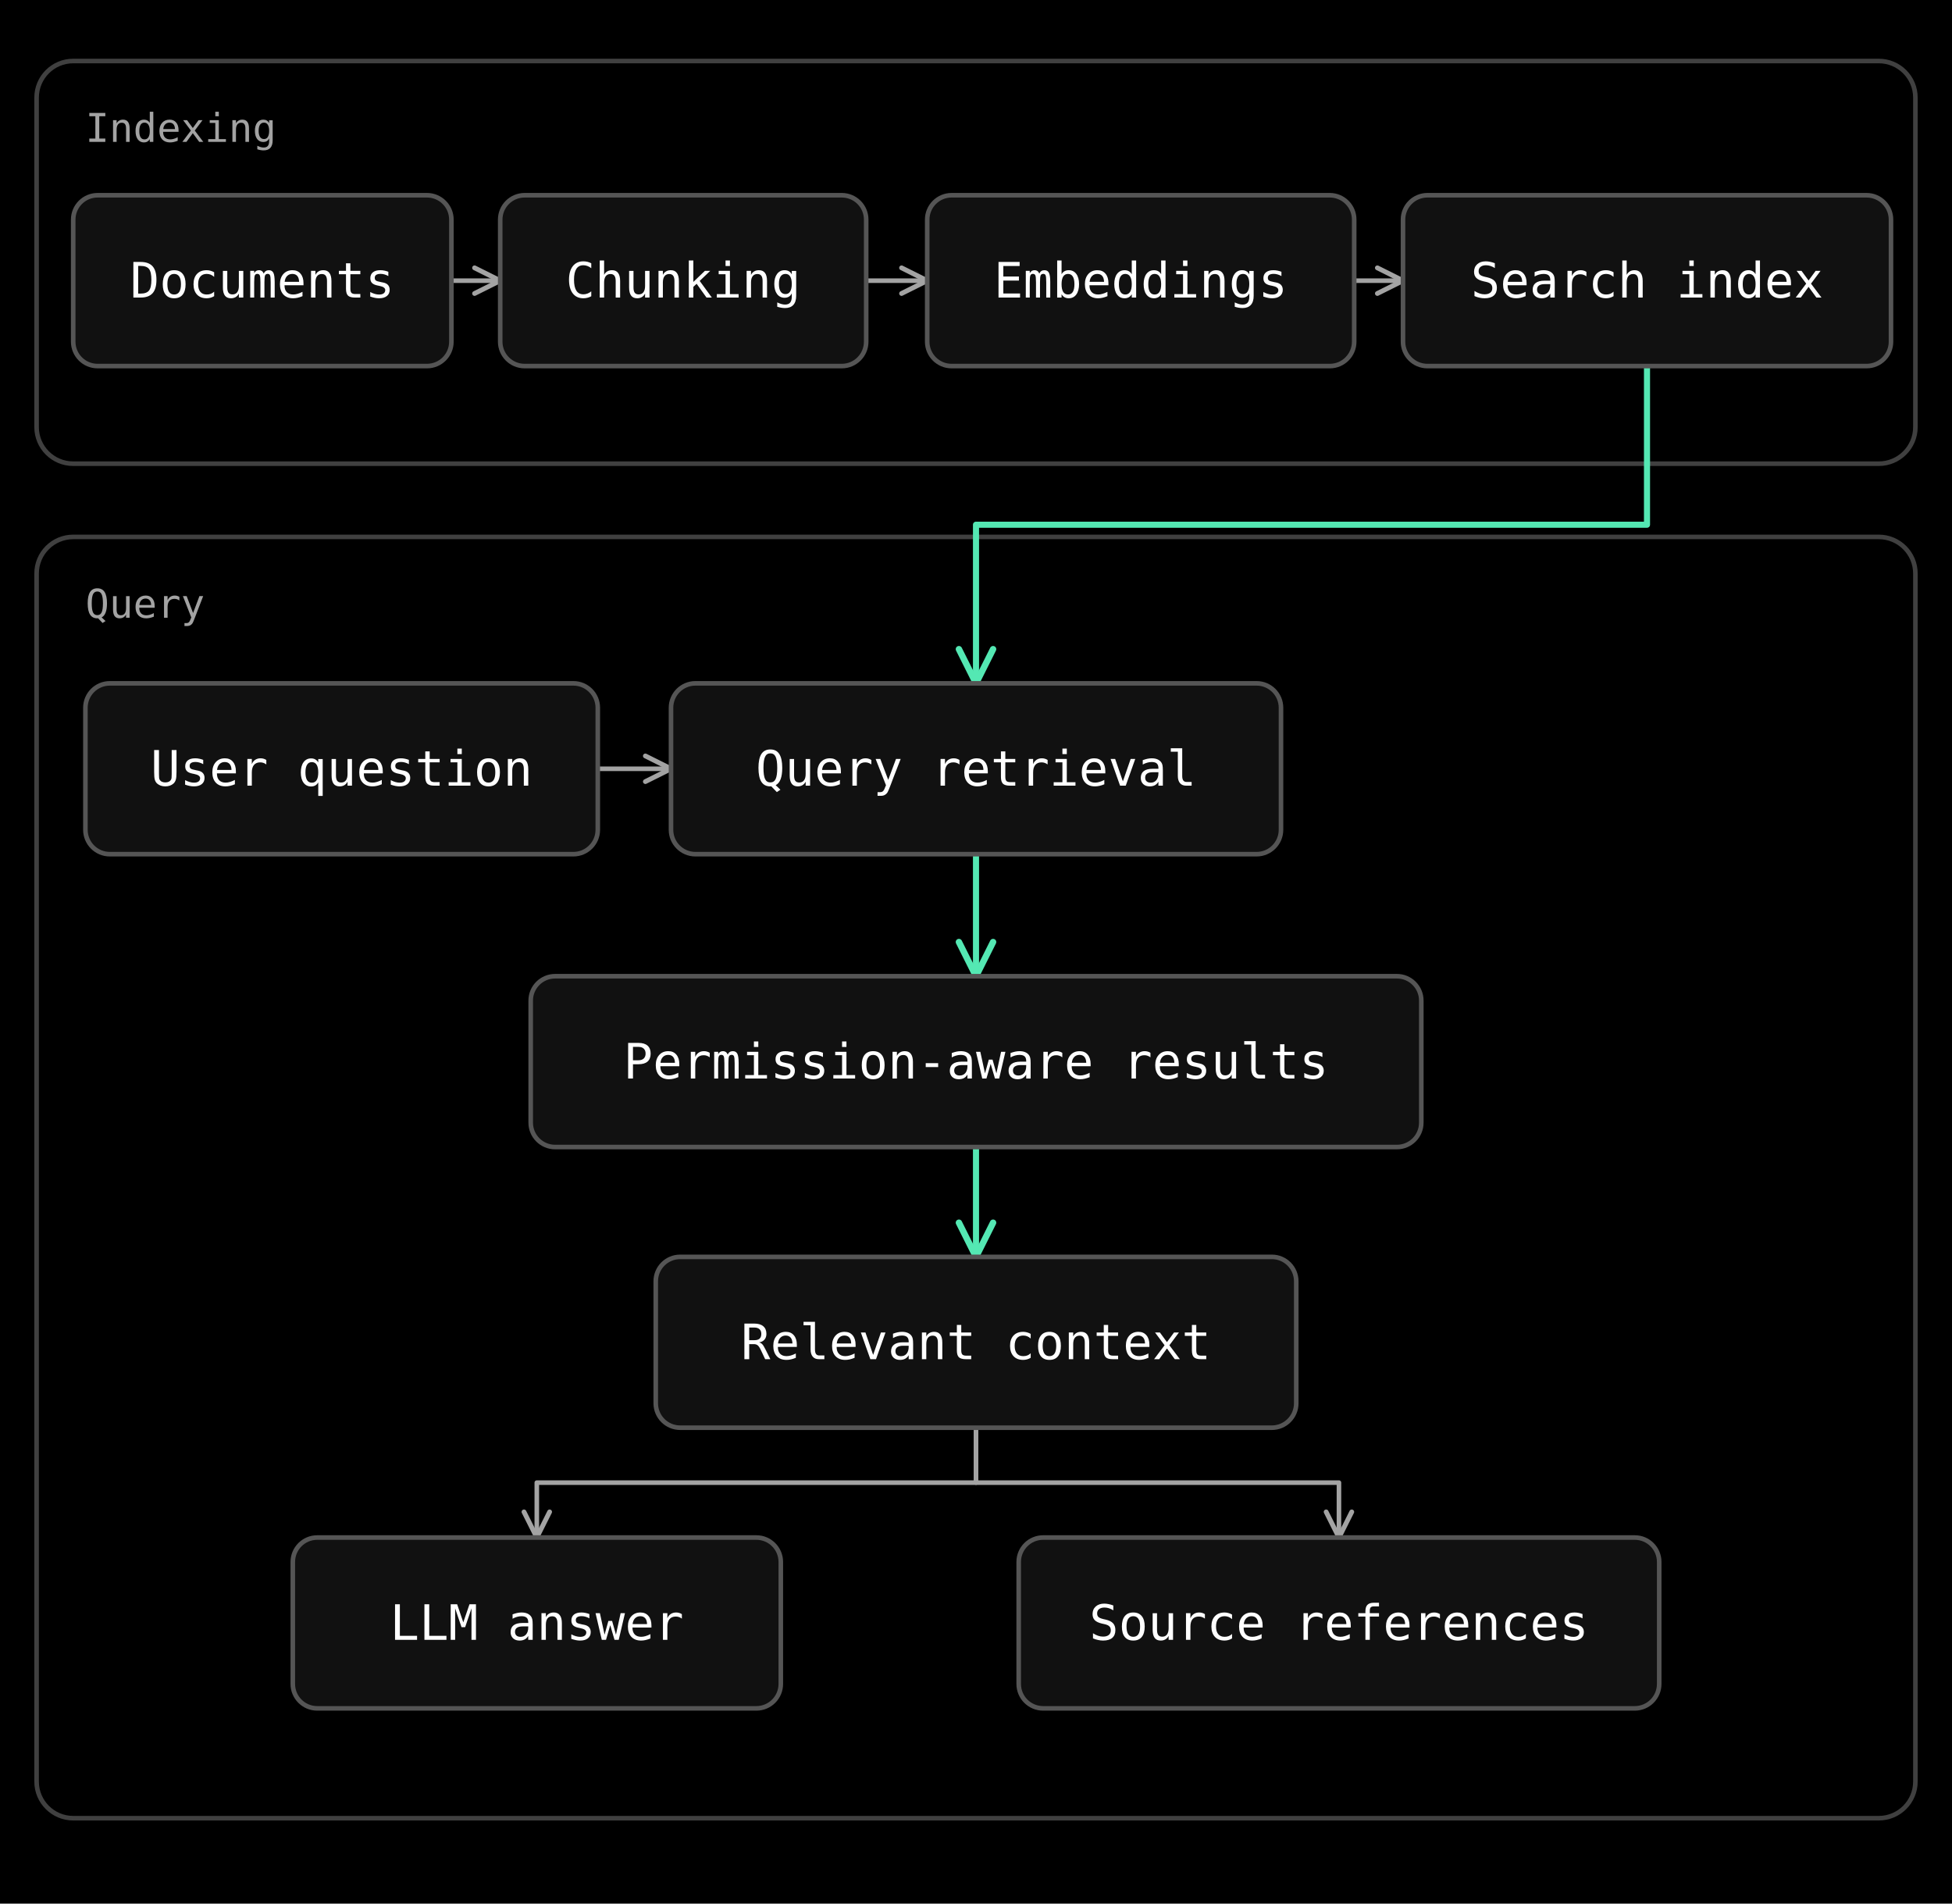
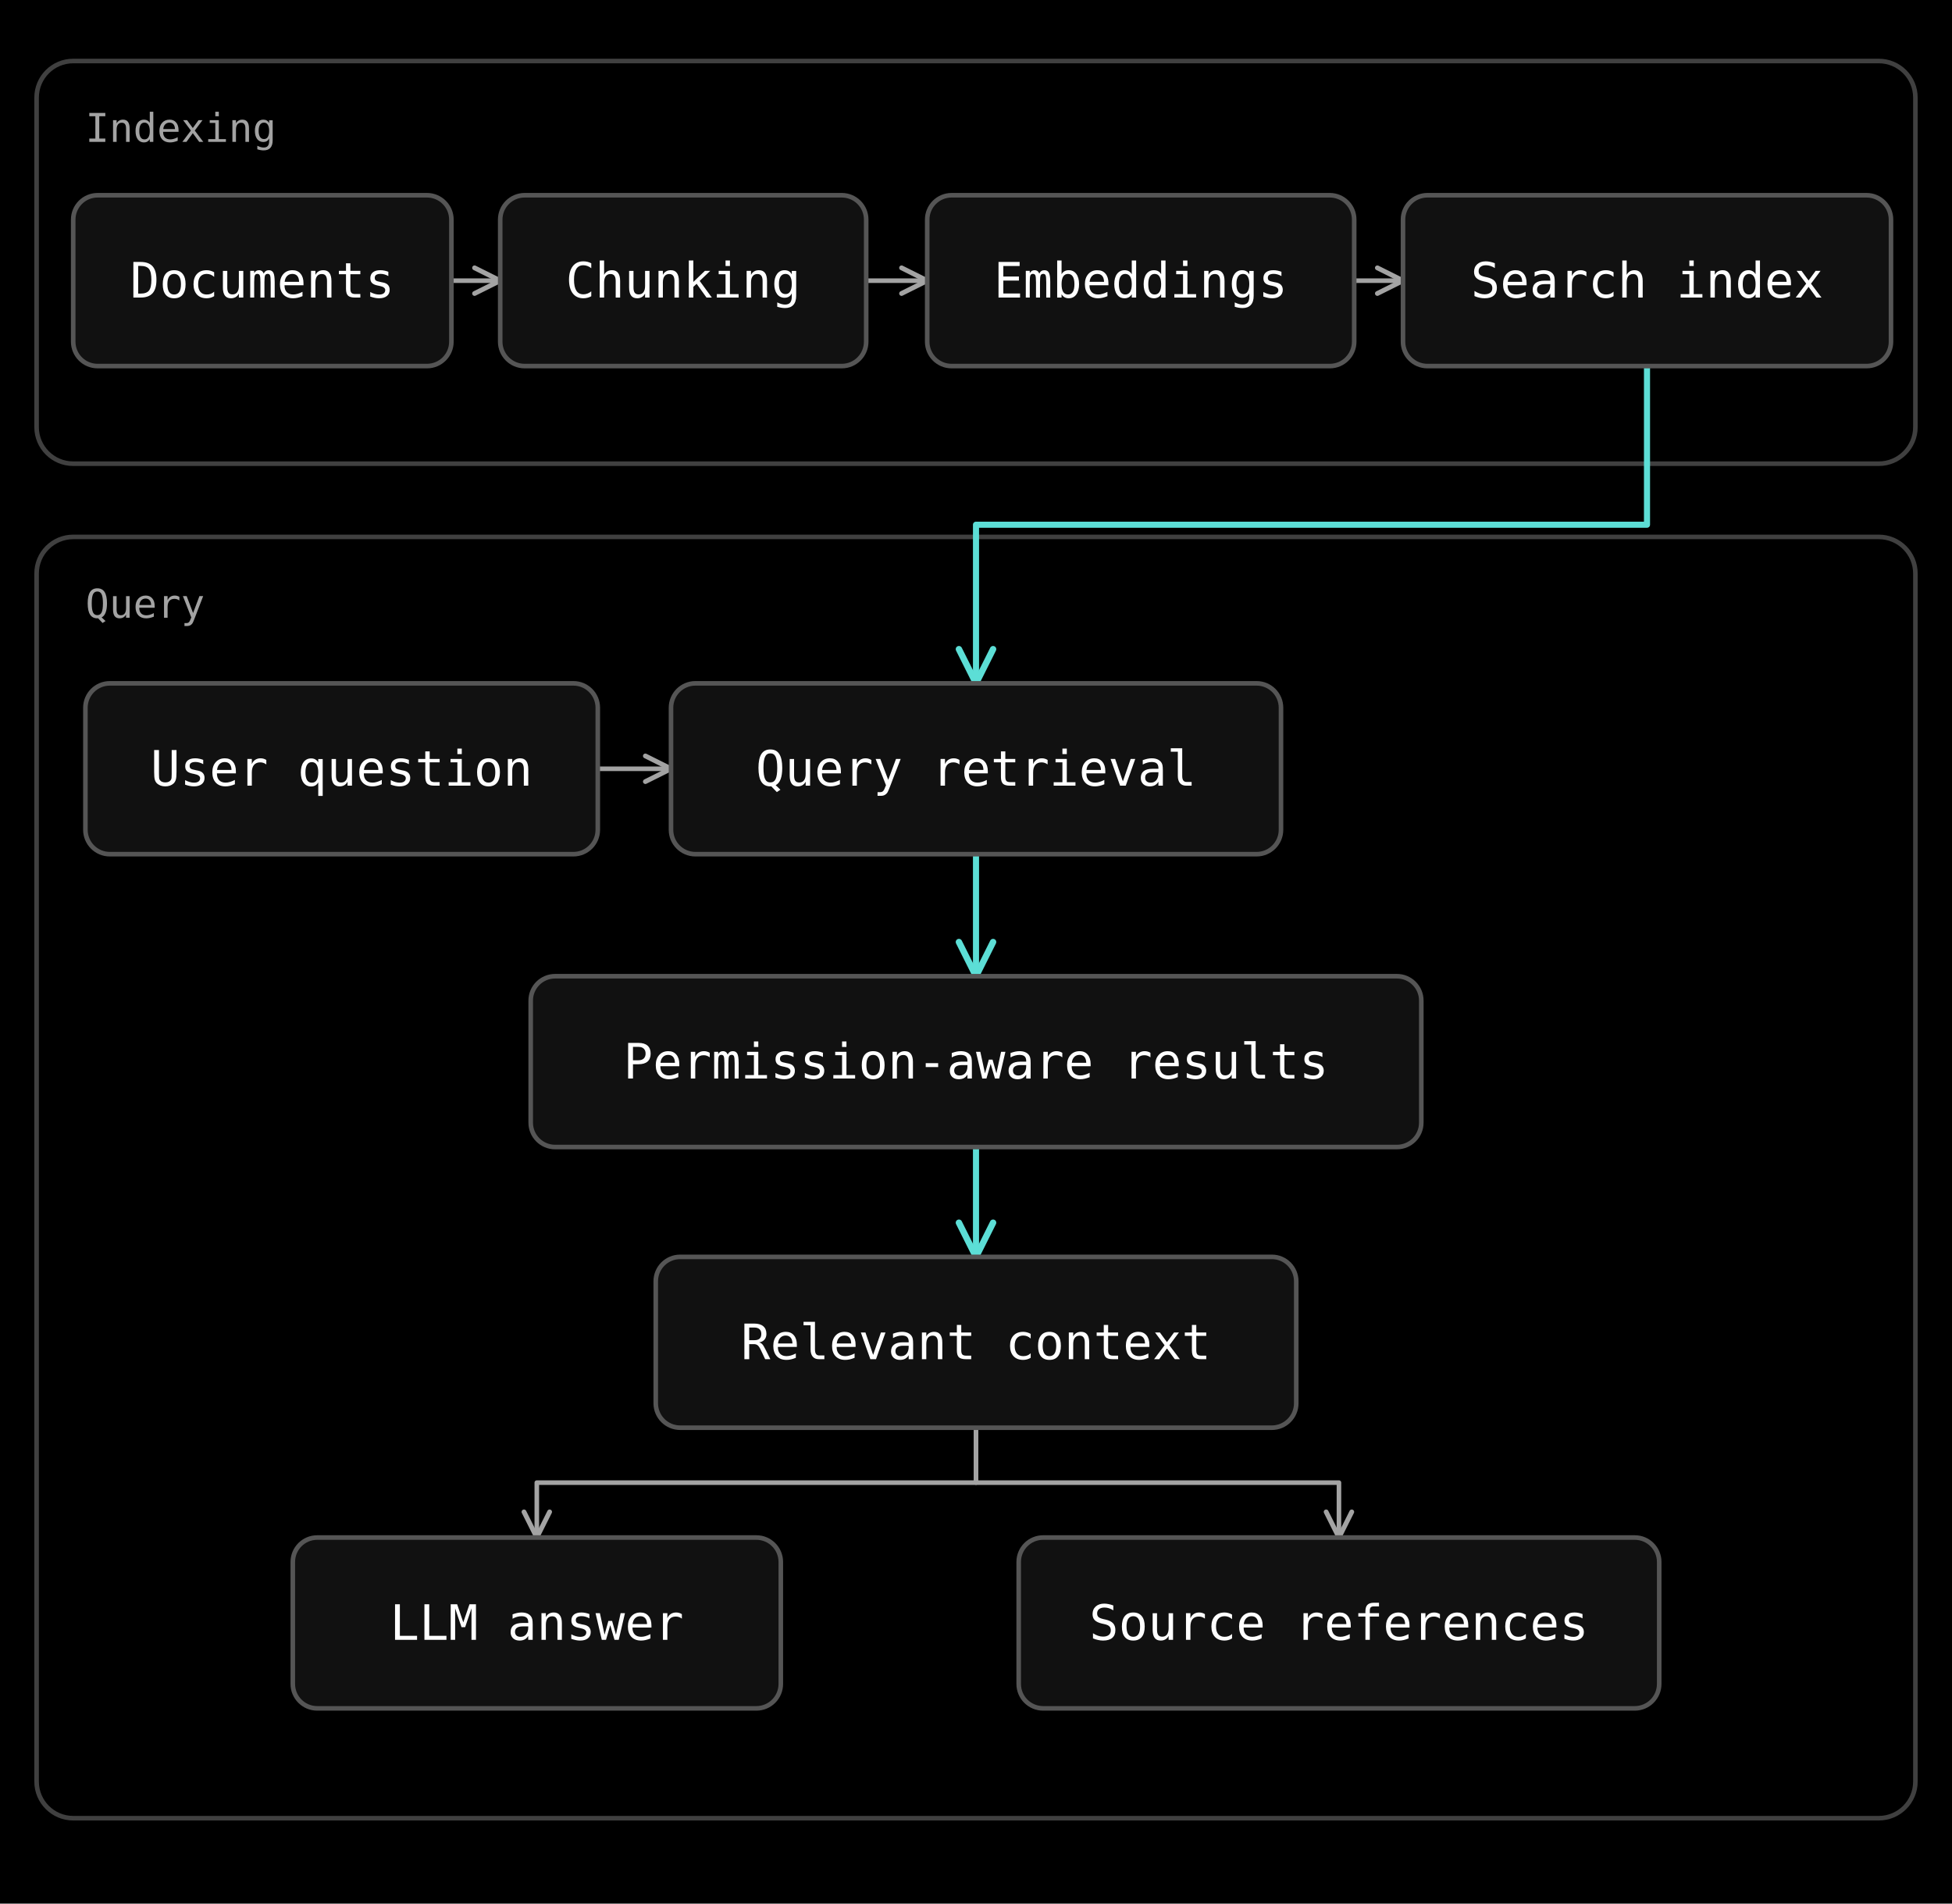
<svg xmlns="http://www.w3.org/2000/svg" width="640" height="624" viewBox="0 0 640 624" role="img" aria-labelledby="title desc">
  <defs>
    <marker id="arrow-mint" viewBox="0 0 10 10" refX="9" refY="5" markerWidth="7" markerHeight="7" orient="auto">
-       <path d="M1 1L9 5L1 9" fill="none" stroke="#54e8b3" stroke-width="1.5" stroke-linecap="round" stroke-linejoin="round" />
+       <path d="M1 1L9 5L1 9" fill="none" stroke="#5cded6" stroke-width="1.5" stroke-linecap="round" stroke-linejoin="round" />
    </marker>
    <marker id="arrow-gray" viewBox="0 0 10 10" refX="9" refY="5" markerWidth="7" markerHeight="7" orient="auto">
      <path d="M1 1L9 5L1 9" fill="none" stroke="#a3a3a3" stroke-width="1.5" stroke-linecap="round" stroke-linejoin="round" />
    </marker>
    <marker id="arrow-white" viewBox="0 0 10 10" refX="9" refY="5" markerWidth="7" markerHeight="7" orient="auto">
      <path d="M1 1L9 5L1 9" fill="none" stroke="#ffffff" stroke-width="1.5" stroke-linecap="round" stroke-linejoin="round" />
    </marker>
  </defs>
  <rect width="640" height="624" fill="#000000" />
  <g font-family="ui-monospace, SFMono-Regular, Menlo, Monaco, Consolas, monospace">
    <g class="group">
      <rect x="12" y="20" width="616" height="132" rx="12" fill="none" stroke="#404040" stroke-width="1.5" />
      <text x="28" y="42" text-anchor="start" dominant-baseline="central" font-size="13" fill="#a3a3a3">Indexing</text>
    </g>
    <g class="group">
      <rect x="12" y="176" width="616" height="420" rx="12" fill="none" stroke="#404040" stroke-width="1.5" />
      <text x="28" y="198" text-anchor="start" dominant-baseline="central" font-size="13" fill="#a3a3a3">Query</text>
    </g>
    <path d="M148 92L164 92" fill="none" stroke="#a3a3a3" stroke-width="1.5" stroke-linecap="round" stroke-linejoin="round" marker-end="url(#arrow-gray)" />
    <path d="M284 92L304 92" fill="none" stroke="#a3a3a3" stroke-width="1.5" stroke-linecap="round" stroke-linejoin="round" marker-end="url(#arrow-gray)" />
    <path d="M444 92L460 92" fill="none" stroke="#a3a3a3" stroke-width="1.5" stroke-linecap="round" stroke-linejoin="round" marker-end="url(#arrow-gray)" />
-     <path d="M540 120V172H320V224" fill="none" stroke="#54e8b3" stroke-width="2" stroke-linecap="round" stroke-linejoin="round" marker-end="url(#arrow-mint)" />
+     <path d="M540 120V172H320V224" fill="none" stroke="#5cded6" stroke-width="2" stroke-linecap="round" stroke-linejoin="round" marker-end="url(#arrow-mint)" />
    <path d="M196 252L220 252" fill="none" stroke="#a3a3a3" stroke-width="1.5" stroke-linecap="round" stroke-linejoin="round" marker-end="url(#arrow-gray)" />
-     <path d="M320 280L320 320" fill="none" stroke="#54e8b3" stroke-width="2" stroke-linecap="round" stroke-linejoin="round" marker-end="url(#arrow-mint)" />
-     <path d="M320 376L320 412" fill="none" stroke="#54e8b3" stroke-width="2" stroke-linecap="round" stroke-linejoin="round" marker-end="url(#arrow-mint)" />
+     <path d="M320 280L320 320" fill="none" stroke="#5cded6" stroke-width="2" stroke-linecap="round" stroke-linejoin="round" marker-end="url(#arrow-mint)" />
+     <path d="M320 376L320 412" fill="none" stroke="#5cded6" stroke-width="2" stroke-linecap="round" stroke-linejoin="round" marker-end="url(#arrow-mint)" />
    <path d="M320 468V486H176V504" fill="none" stroke="#a3a3a3" stroke-width="1.5" stroke-linecap="round" stroke-linejoin="round" marker-end="url(#arrow-gray)" />
    <path d="M320 468V486H439V504" fill="none" stroke="#a3a3a3" stroke-width="1.5" stroke-linecap="round" stroke-linejoin="round" marker-end="url(#arrow-gray)" />
    <g class="node">
      <rect x="24" y="64" width="124" height="56" rx="8" fill="#111111" stroke="#555555" stroke-width="1.5" />
      <text x="86" y="92" text-anchor="middle" dominant-baseline="central" font-size="16" fill="#ffffff">Documents</text>
    </g>
    <g class="node">
      <rect x="164" y="64" width="120" height="56" rx="8" fill="#111111" stroke="#555555" stroke-width="1.5" />
      <text x="224" y="92" text-anchor="middle" dominant-baseline="central" font-size="16" fill="#ffffff">Chunking</text>
    </g>
    <g class="node">
      <rect x="304" y="64" width="140" height="56" rx="8" fill="#111111" stroke="#555555" stroke-width="1.5" />
      <text x="374" y="92" text-anchor="middle" dominant-baseline="central" font-size="16" fill="#ffffff">Embeddings</text>
    </g>
    <g class="node">
      <rect x="460" y="64" width="160" height="56" rx="8" fill="#111111" stroke="#555555" stroke-width="1.5" />
      <text x="540" y="92" text-anchor="middle" dominant-baseline="central" font-size="16" fill="#ffffff">Search index</text>
    </g>
    <g class="node">
      <rect x="28" y="224" width="168" height="56" rx="8" fill="#111111" stroke="#555555" stroke-width="1.5" />
      <text x="112" y="252" text-anchor="middle" dominant-baseline="central" font-size="16" fill="#ffffff">User question</text>
    </g>
    <g class="node">
      <rect x="220" y="224" width="200" height="56" rx="8" fill="#111111" stroke="#555555" stroke-width="1.5" />
      <text x="320" y="252" text-anchor="middle" dominant-baseline="central" font-size="16" fill="#ffffff">Query retrieval</text>
    </g>
    <g class="node">
      <rect x="174" y="320" width="292" height="56" rx="8" fill="#111111" stroke="#555555" stroke-width="1.5" />
      <text x="320" y="348" text-anchor="middle" dominant-baseline="central" font-size="16" fill="#ffffff">Permission-aware results</text>
    </g>
    <g class="node">
      <rect x="215" y="412" width="210" height="56" rx="8" fill="#111111" stroke="#555555" stroke-width="1.5" />
      <text x="320" y="440" text-anchor="middle" dominant-baseline="central" font-size="16" fill="#ffffff">Relevant context</text>
    </g>
    <g class="node">
      <rect x="96" y="504" width="160" height="56" rx="8" fill="#111111" stroke="#555555" stroke-width="1.5" />
      <text x="176" y="532" text-anchor="middle" dominant-baseline="central" font-size="16" fill="#ffffff">LLM answer</text>
    </g>
    <g class="node">
      <rect x="334" y="504" width="210" height="56" rx="8" fill="#111111" stroke="#555555" stroke-width="1.5" />
      <text x="439" y="532" text-anchor="middle" dominant-baseline="central" font-size="16" fill="#ffffff">Source references</text>
    </g>
  </g>
</svg>
